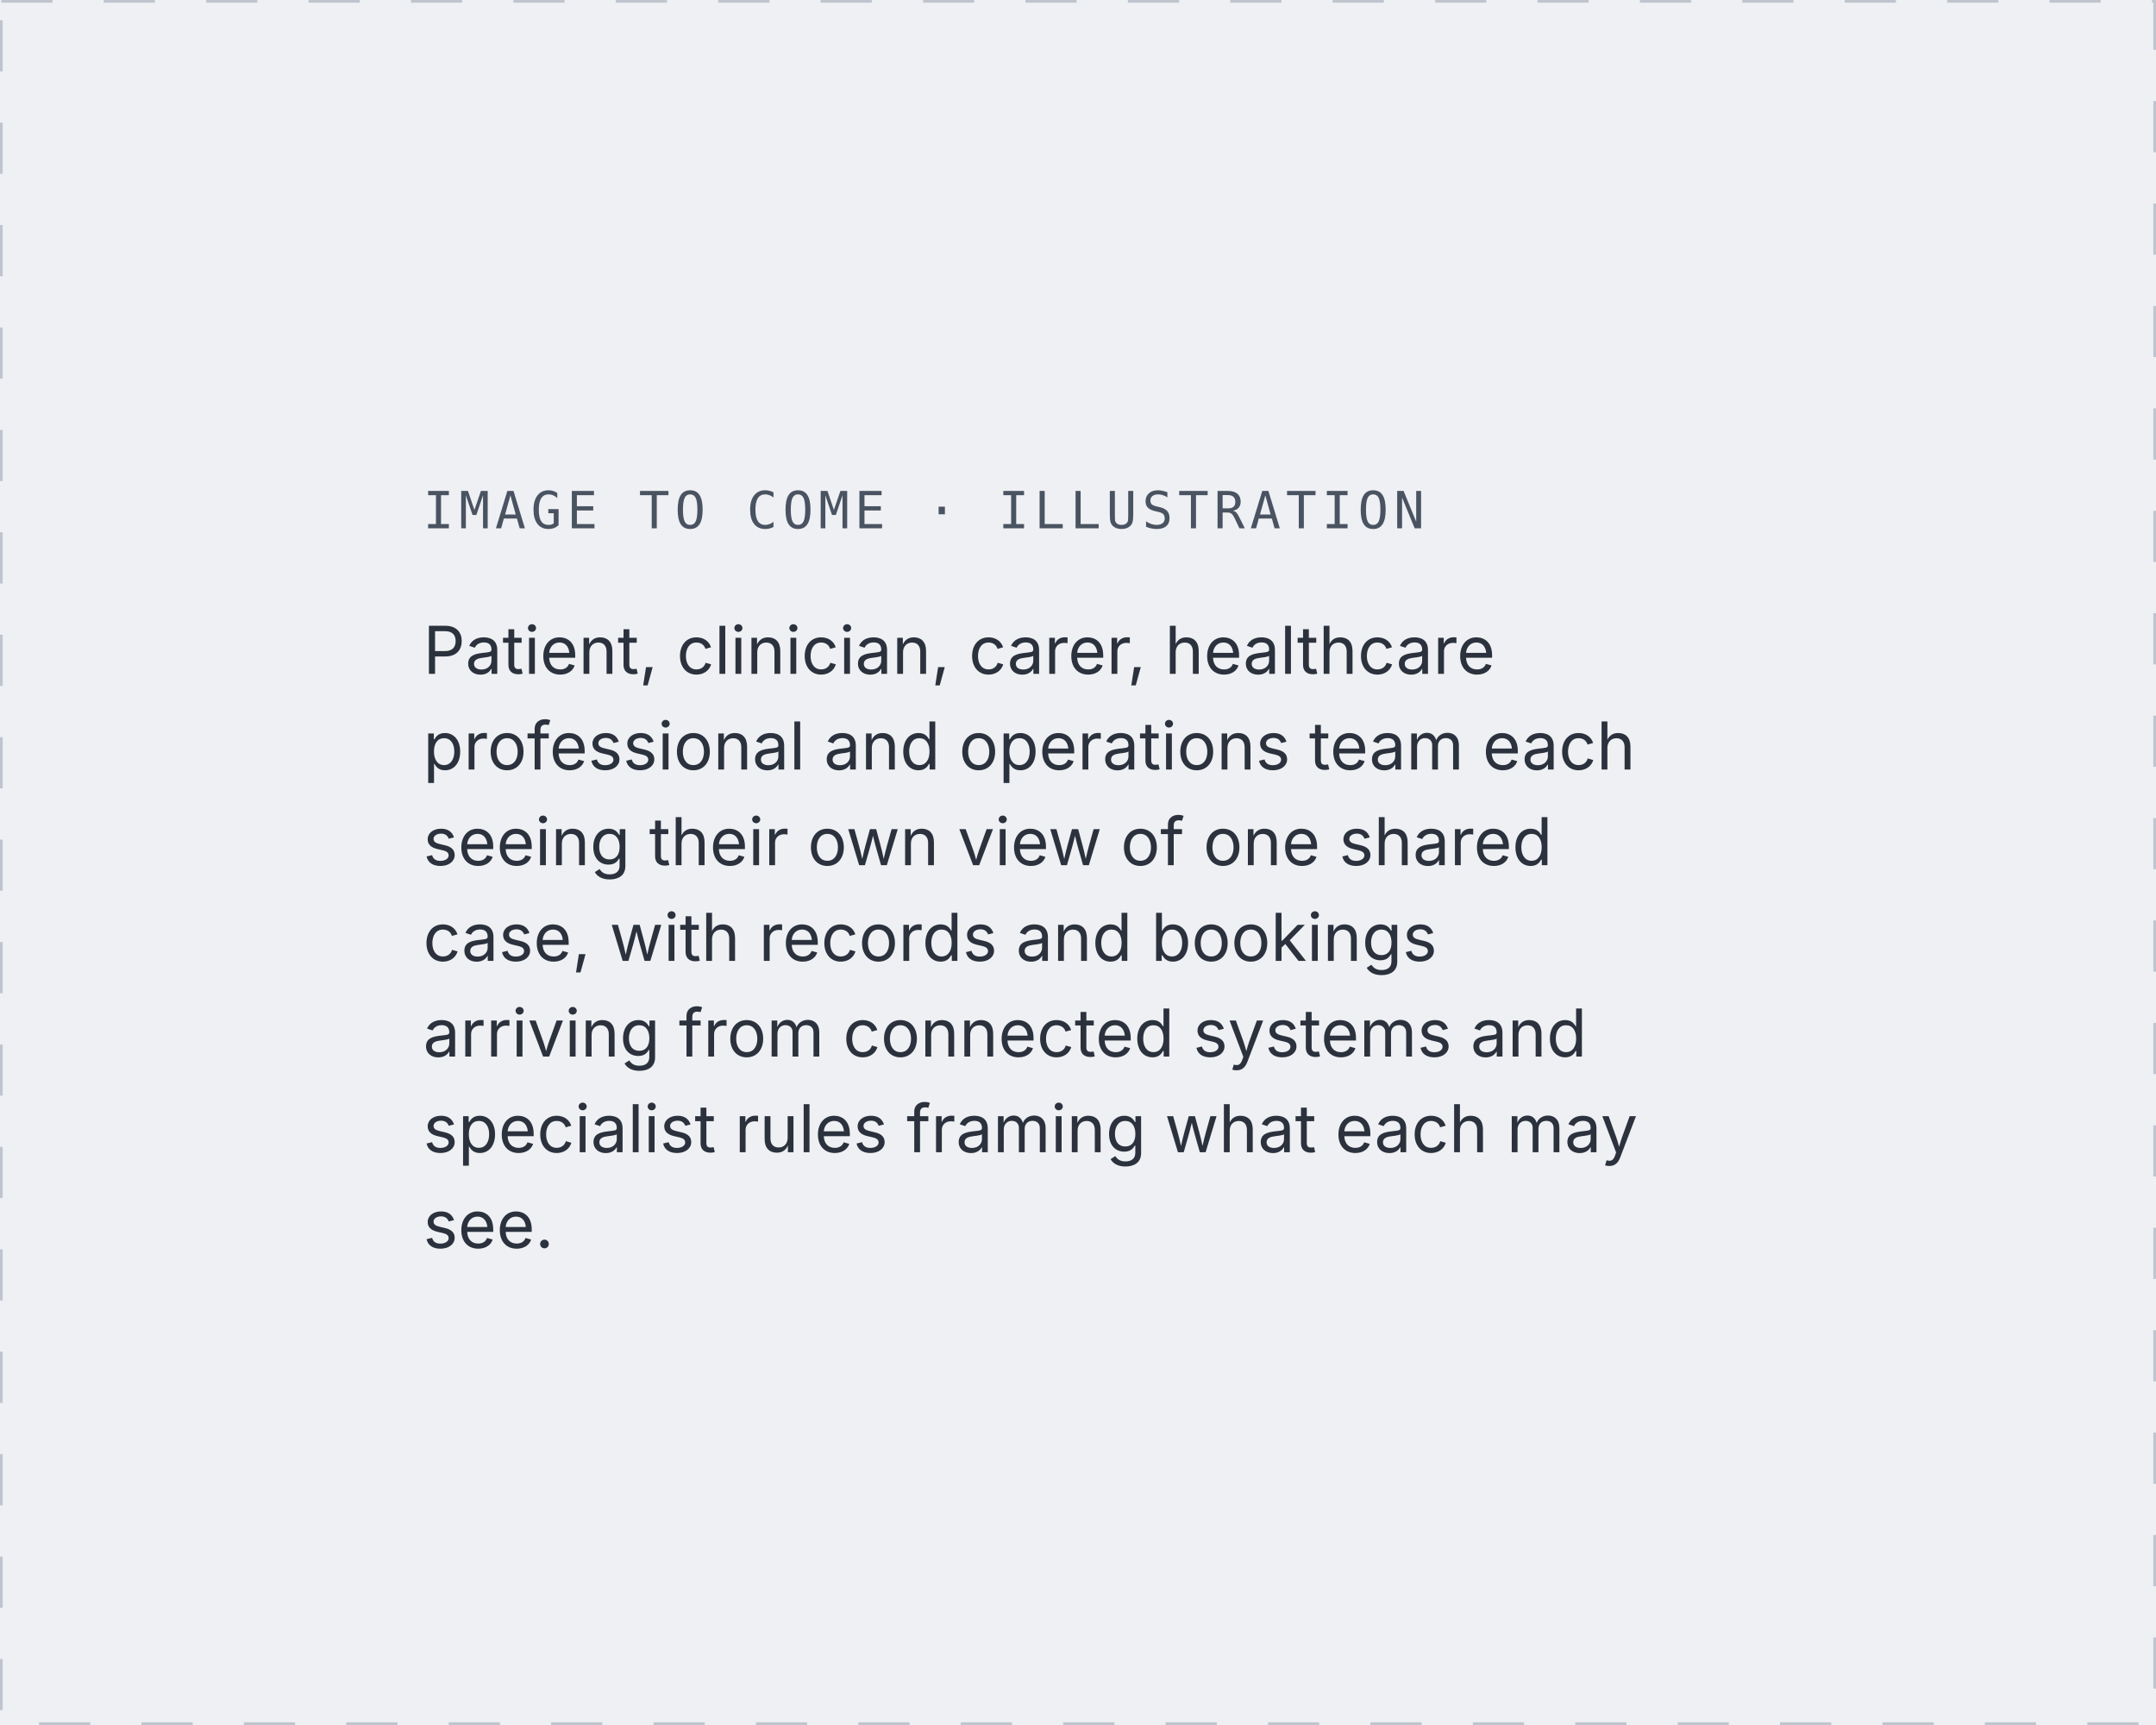
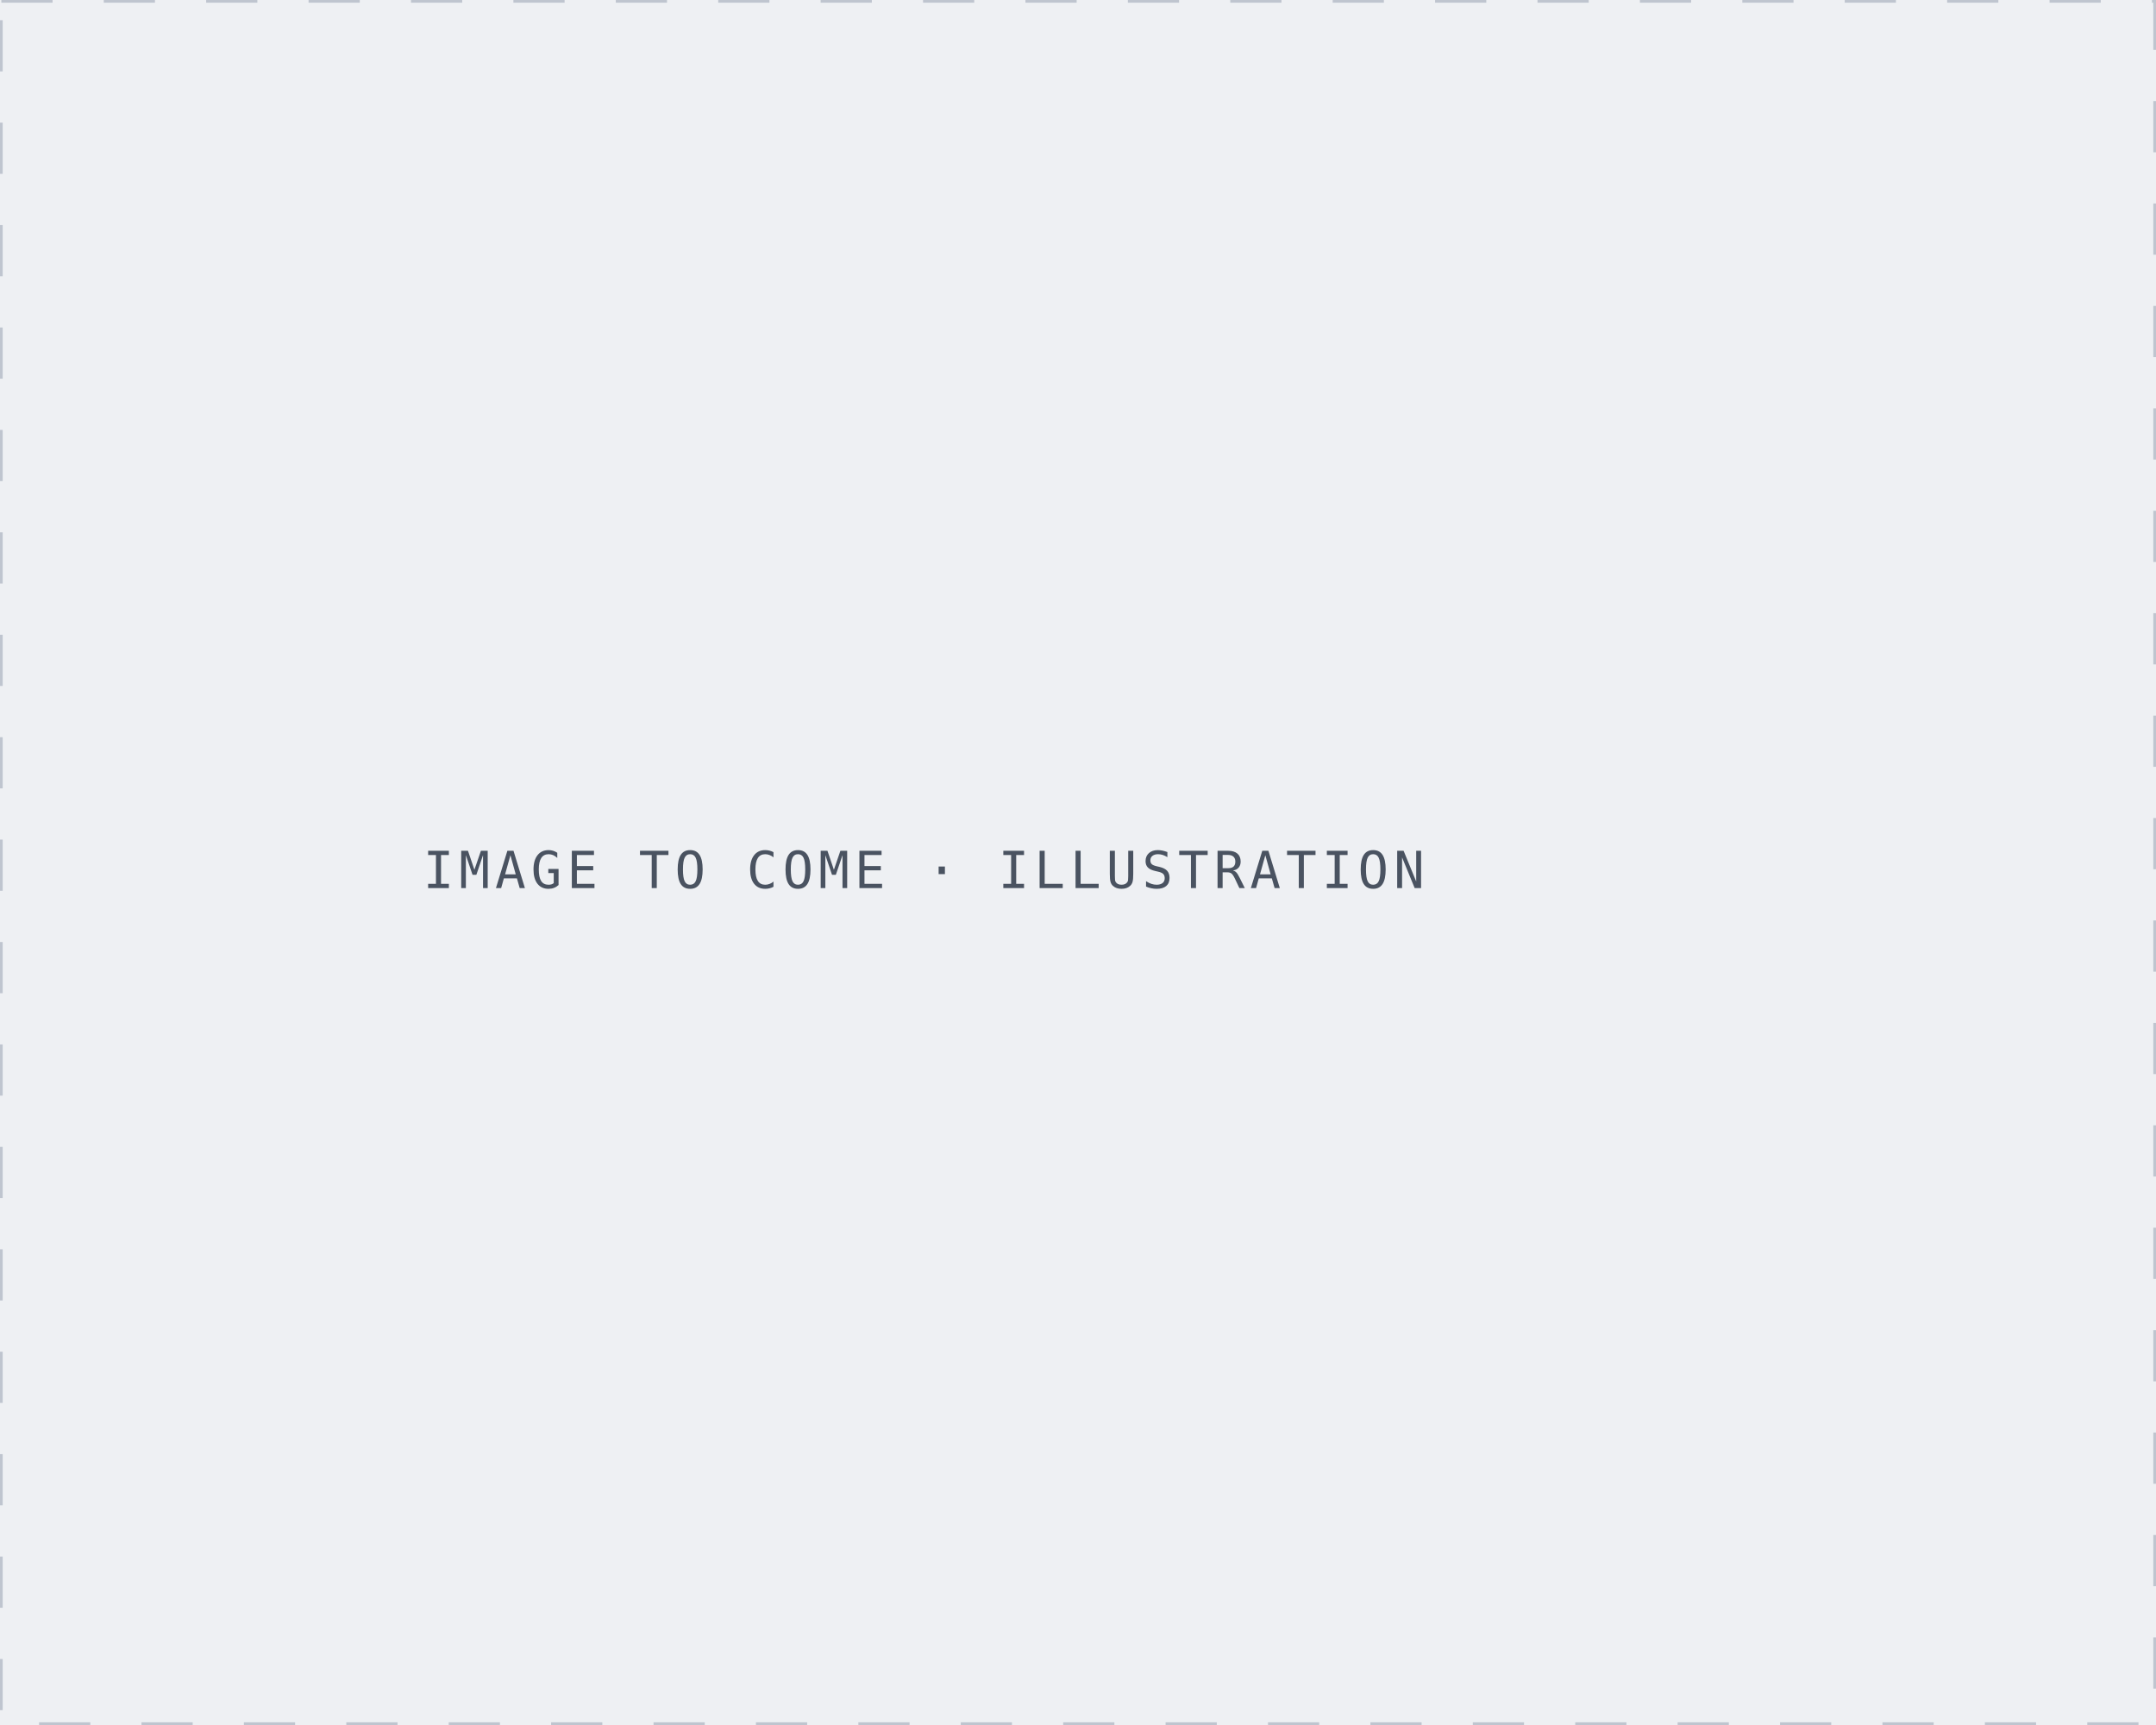
<svg xmlns="http://www.w3.org/2000/svg" viewBox="0 0 1600 1280" width="1600" height="1280" role="img" aria-label="Image to come · illustration">
  <rect width="1600" height="1280" fill="#EEF0F3" />
  <rect x="1" y="1" width="1598" height="1278" fill="none" stroke="#BFC5CF" stroke-width="2" stroke-dasharray="38 38" />
-   <text x="314" y="392" font-family="ui-monospace, Menlo, Consolas, monospace" font-size="38" letter-spacing="3.8" fill="#4A5361">IMAGE TO COME · ILLUSTRATION</text>
-   <text x="314" y="500" font-family="system-ui, -apple-system, Segoe UI, sans-serif" font-size="49" fill="#2B323D">
-     <tspan x="314" dy="0">Patient, clinician, carer, healthcare</tspan>
-     <tspan x="314" dy="71">professional and operations team each</tspan>
-     <tspan x="314" dy="71">seeing their own view of one shared</tspan>
-     <tspan x="314" dy="71">case, with records and bookings</tspan>
-     <tspan x="314" dy="71">arriving from connected systems and</tspan>
-     <tspan x="314" dy="71">specialist rules framing what each may</tspan>
-     <tspan x="314" dy="71">see.</tspan>
-   </text>
+   <text x="314" y="659" font-family="ui-monospace, Menlo, Consolas, monospace" font-size="38" letter-spacing="3.8" fill="#4A5361">IMAGE TO COME · ILLUSTRATION</text>
+   <text x="314" y="767" font-family="system-ui, -apple-system, Segoe UI, sans-serif" font-size="49" fill="#2B323D" />
</svg>
